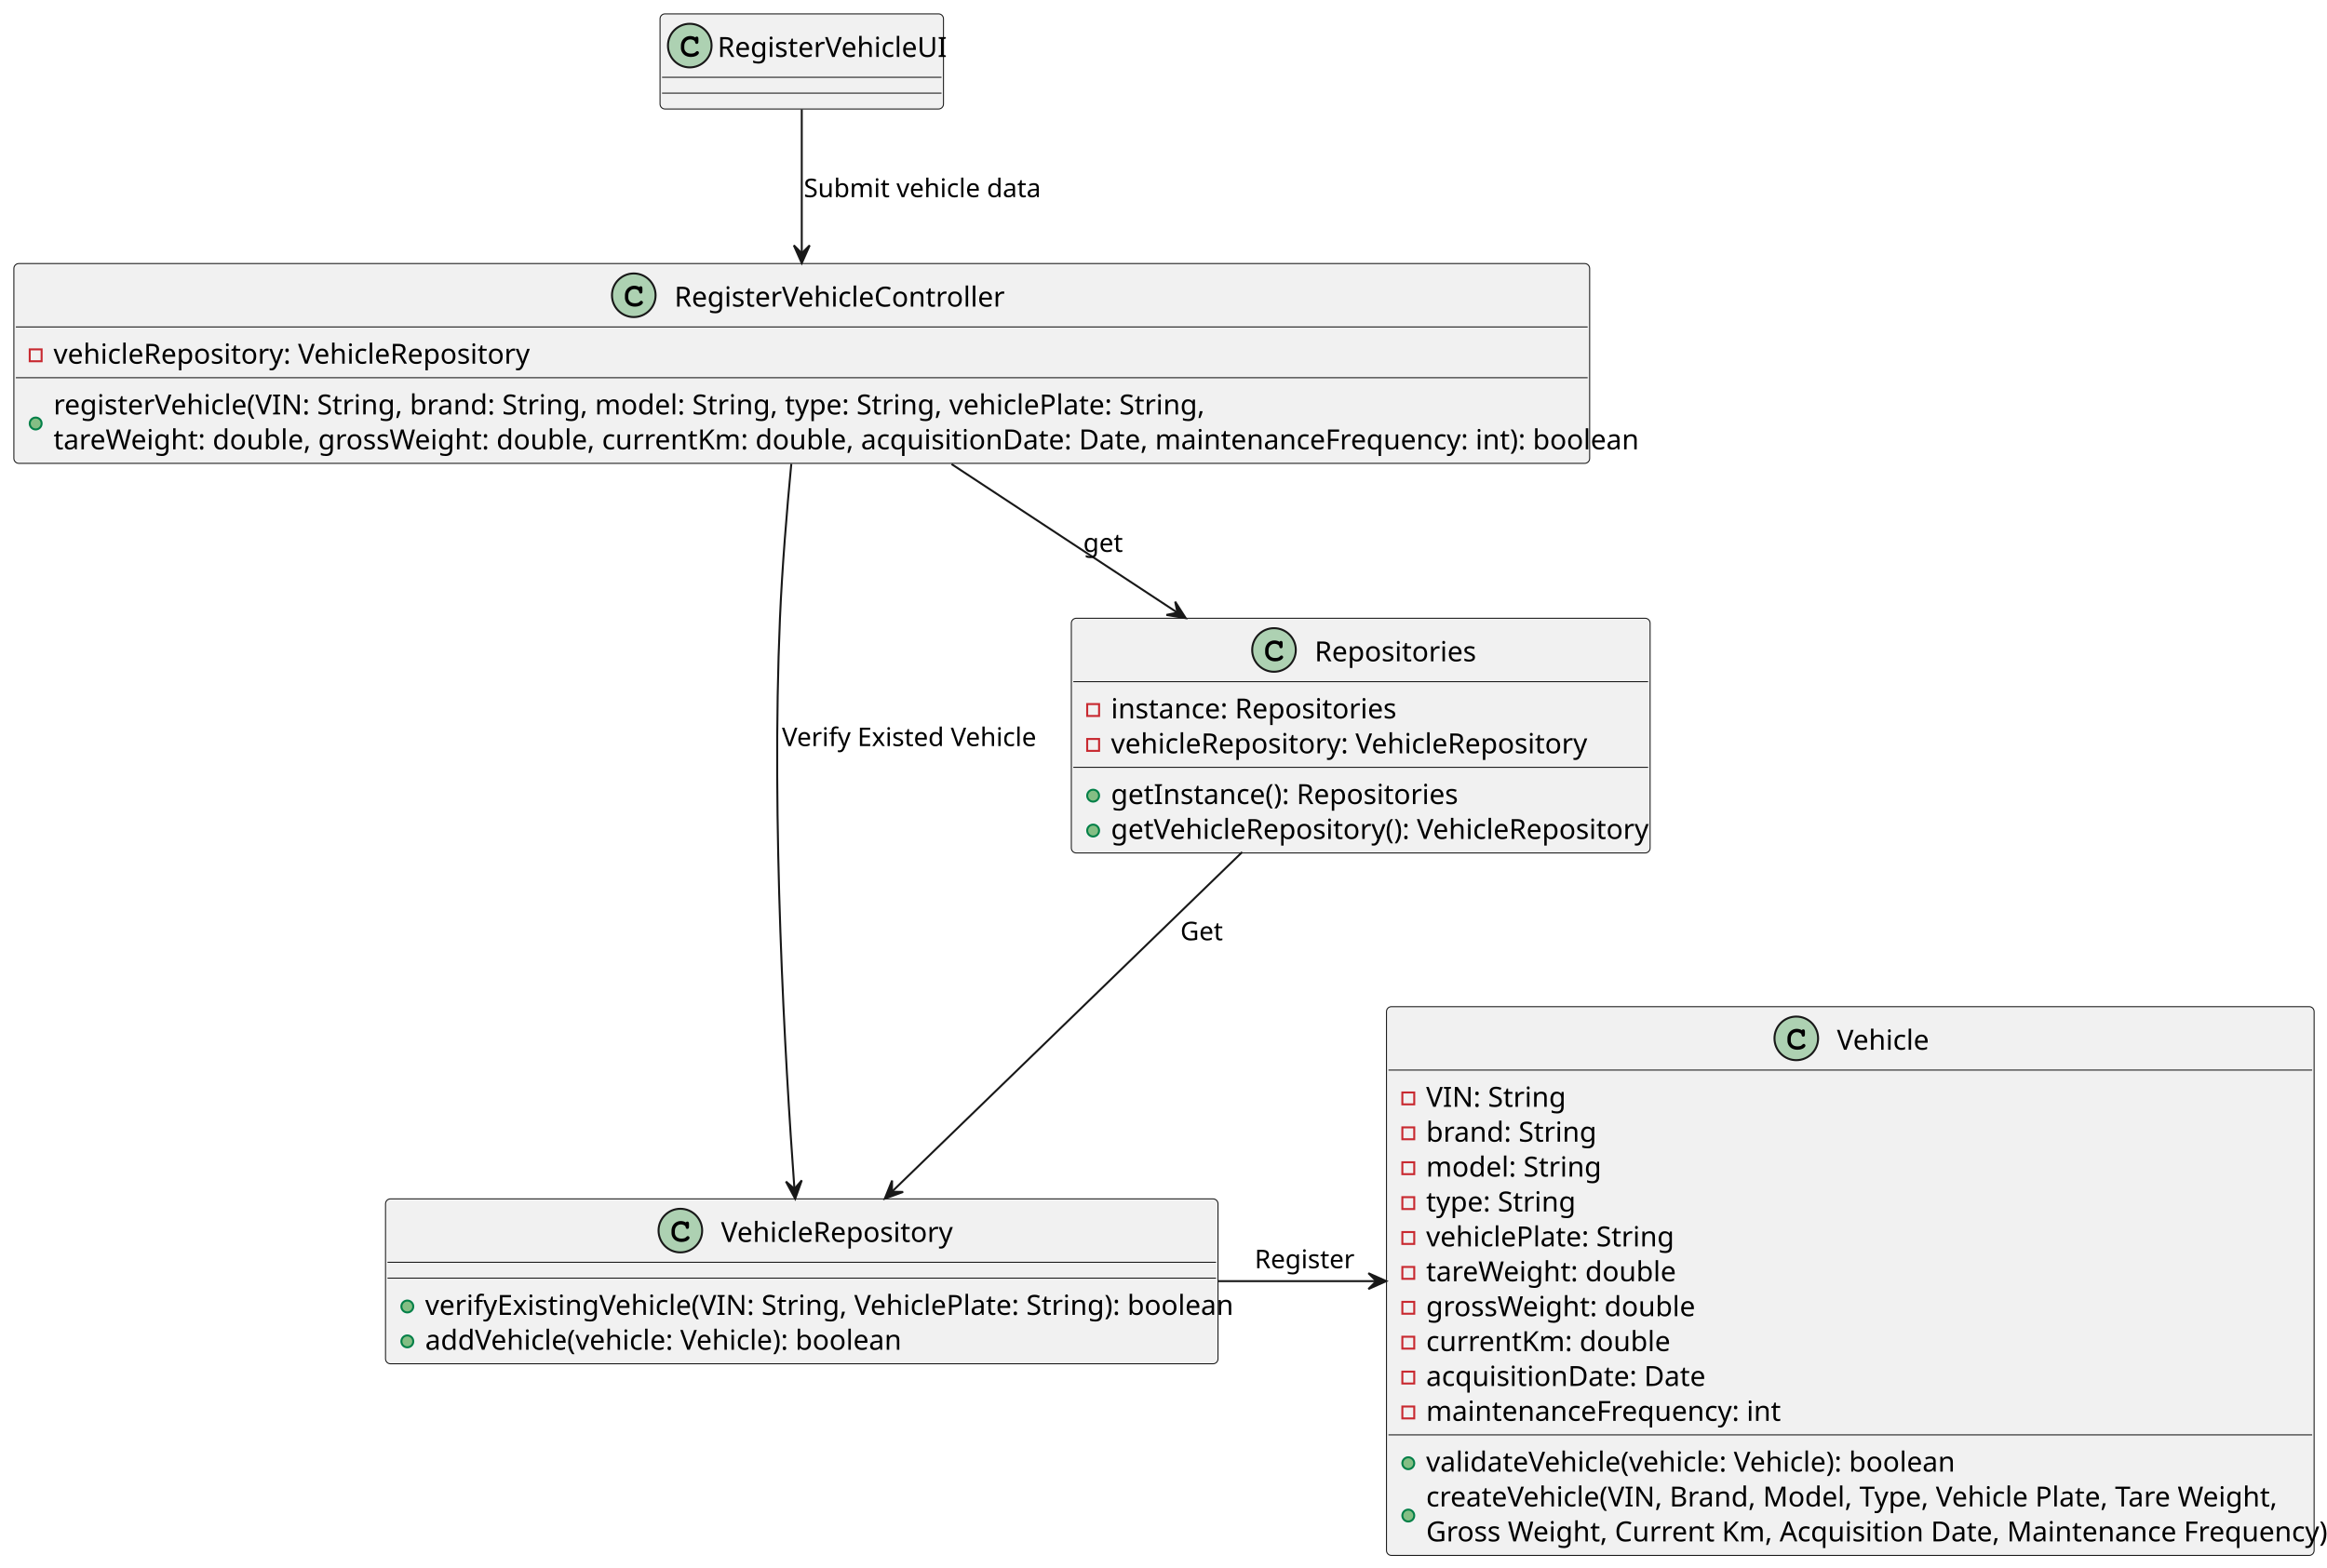
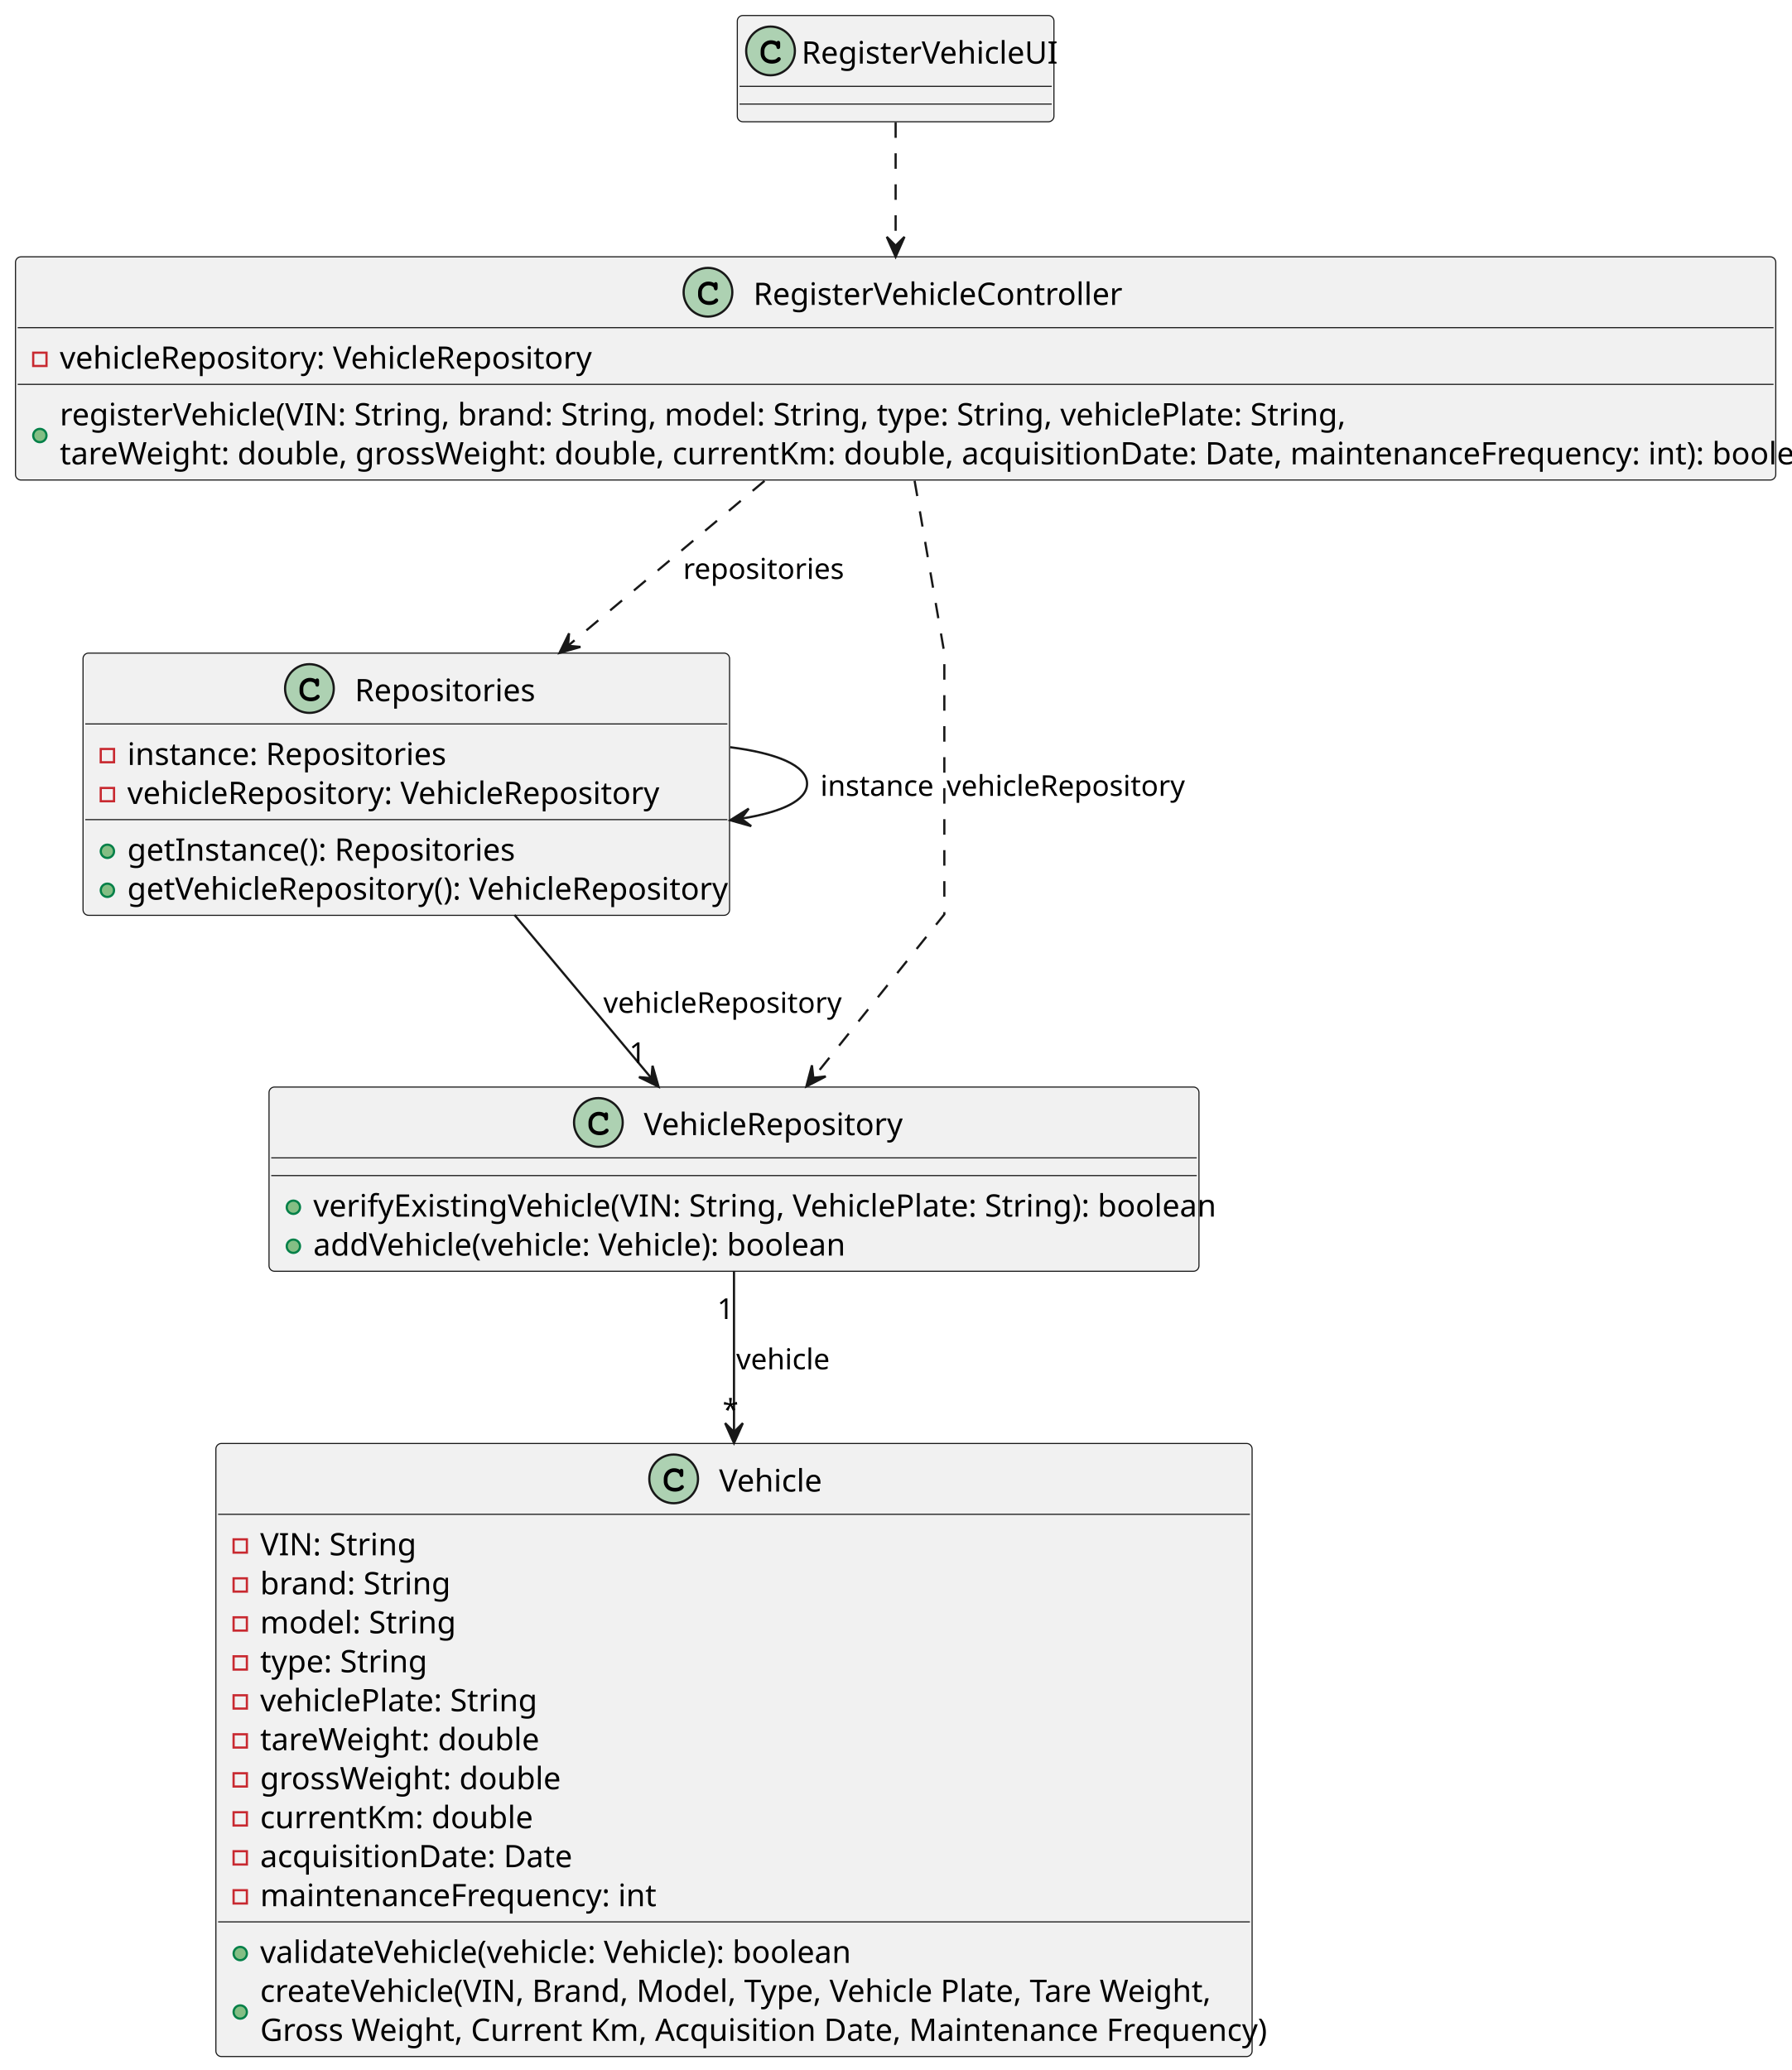
- <svg xmlns="http://www.w3.org/2000/svg" contentStyleType="text/css" height="791px" preserveAspectRatio="none" style="width:1174px;height:791px;background:#FFFFFF;" version="1.1" viewBox="0 0 1174 791" width="1174px" zoomAndPan="magnify">
+ <svg xmlns="http://www.w3.org/2000/svg" contentStyleType="text/css" height="935px" preserveAspectRatio="none" style="width:809px;height:935px;background:#FFFFFF;" version="1.1" viewBox="0 0 809 935" width="809px" zoomAndPan="magnify">
  <defs />
  <g>
    <g id="elem_RegisterVehicleUI">
-       <rect codeLine="5" fill="#F1F1F1" height="48" id="RegisterVehicleUI" rx="2.5" ry="2.5" style="stroke:#181818;stroke-width:0.5;" width="143" x="333" y="7" />
+       <rect codeLine="6" fill="#F1F1F1" height="48" id="RegisterVehicleUI" rx="2.5" ry="2.5" style="stroke:#181818;stroke-width:0.5;" width="143" x="333" y="7" />
      <ellipse cx="348" cy="23" fill="#ADD1B2" rx="11" ry="11" style="stroke:#181818;stroke-width:1.0;" />
      <path d="M350.766,18.875 Q350.922,18.656 351.109,18.547 Q351.297,18.438 351.516,18.438 Q351.891,18.438 352.125,18.703 Q352.359,18.953 352.359,19.562 L352.359,21.016 Q352.359,21.625 352.125,21.891 Q351.891,22.156 351.516,22.156 Q351.172,22.156 350.969,21.953 Q350.766,21.766 350.656,21.25 Q350.609,20.891 350.422,20.703 Q350.094,20.328 349.484,20.109 Q348.875,19.891 348.25,19.891 Q347.484,19.891 346.844,20.219 Q346.219,20.547 345.719,21.297 Q345.234,22.047 345.234,23.078 L345.234,24.172 Q345.234,25.406 346.125,26.234 Q347.016,27.047 348.609,27.047 Q349.547,27.047 350.203,26.797 Q350.594,26.641 351.016,26.203 Q351.281,25.938 351.422,25.859 Q351.578,25.781 351.781,25.781 Q352.109,25.781 352.359,26.047 Q352.625,26.297 352.625,26.641 Q352.625,26.984 352.281,27.391 Q351.781,27.969 350.984,28.297 Q349.906,28.75 348.609,28.75 Q347.094,28.75 345.891,28.125 Q344.906,27.625 344.219,26.562 Q343.531,25.484 343.531,24.203 L343.531,23.047 Q343.531,21.719 344.141,20.578 Q344.766,19.422 345.859,18.812 Q346.953,18.188 348.188,18.188 Q348.922,18.188 349.562,18.359 Q350.219,18.516 350.766,18.875 Z " fill="#000000" />
      <text fill="#000000" font-family="sans-serif" font-size="14" lengthAdjust="spacing" textLength="111" x="362" y="28.729">RegisterVehicleUI</text>
      <line style="stroke:#181818;stroke-width:0.5;" x1="334" x2="475" y1="39" y2="39" />
      <line style="stroke:#181818;stroke-width:0.5;" x1="334" x2="475" y1="47" y2="47" />
    </g>
    <g id="elem_RegisterVehicleController">
-       <rect codeLine="8" fill="#F1F1F1" height="100.828" id="RegisterVehicleController" rx="2.5" ry="2.5" style="stroke:#181818;stroke-width:0.5;" width="795" x="7" y="133" />
-       <ellipse cx="319.75" cy="149" fill="#ADD1B2" rx="11" ry="11" style="stroke:#181818;stroke-width:1.0;" />
-       <path d="M322.516,144.875 Q322.672,144.656 322.859,144.547 Q323.047,144.438 323.266,144.438 Q323.641,144.438 323.875,144.703 Q324.109,144.953 324.109,145.562 L324.109,147.016 Q324.109,147.625 323.875,147.891 Q323.641,148.156 323.266,148.156 Q322.922,148.156 322.719,147.953 Q322.516,147.766 322.406,147.25 Q322.359,146.891 322.172,146.703 Q321.844,146.328 321.234,146.109 Q320.625,145.891 320,145.891 Q319.234,145.891 318.594,146.219 Q317.969,146.547 317.469,147.297 Q316.984,148.047 316.984,149.078 L316.984,150.172 Q316.984,151.406 317.875,152.234 Q318.766,153.047 320.359,153.047 Q321.297,153.047 321.953,152.797 Q322.344,152.641 322.766,152.203 Q323.031,151.938 323.172,151.859 Q323.328,151.781 323.531,151.781 Q323.859,151.781 324.109,152.047 Q324.375,152.297 324.375,152.641 Q324.375,152.984 324.031,153.391 Q323.531,153.969 322.734,154.297 Q321.656,154.75 320.359,154.75 Q318.844,154.75 317.641,154.125 Q316.656,153.625 315.969,152.562 Q315.281,151.484 315.281,150.203 L315.281,149.047 Q315.281,147.719 315.891,146.578 Q316.516,145.422 317.609,144.812 Q318.703,144.188 319.938,144.188 Q320.672,144.188 321.312,144.359 Q321.969,144.516 322.516,144.875 Z " fill="#000000" />
-       <text fill="#000000" font-family="sans-serif" font-size="14" lengthAdjust="spacing" textLength="161" x="340.25" y="154.728">RegisterVehicleController</text>
-       <line style="stroke:#181818;stroke-width:0.5;" x1="8" x2="801" y1="165" y2="165" />
-       <rect fill="none" height="6" style="stroke:#C82930;stroke-width:1.0;" width="6" x="15" y="176.305" />
-       <text fill="#000000" font-family="sans-serif" font-size="14" lengthAdjust="spacing" textLength="234" x="27" y="183.533">vehicleRepository: VehicleRepository</text>
-       <line style="stroke:#181818;stroke-width:0.5;" x1="8" x2="801" y1="190.609" y2="190.609" />
-       <ellipse cx="18" cy="213.719" fill="#84BE84" rx="3" ry="3" style="stroke:#038048;stroke-width:1.0;" />
-       <text fill="#000000" font-family="sans-serif" font-size="14" lengthAdjust="spacing" textLength="559" x="27" y="209.143">registerVehicle(VIN: String, brand: String, model: String, type: String, vehiclePlate: String,</text>
-       <text fill="#000000" font-family="sans-serif" font-size="14" lengthAdjust="spacing" textLength="769" x="27" y="226.752">tareWeight: double, grossWeight: double, currentKm: double, acquisitionDate: Date, maintenanceFrequency: int): boolean</text>
+       <rect codeLine="9" fill="#F1F1F1" height="100.828" id="RegisterVehicleController" rx="2.5" ry="2.5" style="stroke:#181818;stroke-width:0.5;" width="795" x="7" y="116" />
+       <ellipse cx="319.75" cy="132" fill="#ADD1B2" rx="11" ry="11" style="stroke:#181818;stroke-width:1.0;" />
+       <path d="M322.516,127.875 Q322.672,127.656 322.859,127.547 Q323.047,127.438 323.266,127.438 Q323.641,127.438 323.875,127.703 Q324.109,127.953 324.109,128.562 L324.109,130.016 Q324.109,130.625 323.875,130.891 Q323.641,131.156 323.266,131.156 Q322.922,131.156 322.719,130.953 Q322.516,130.766 322.406,130.25 Q322.359,129.891 322.172,129.703 Q321.844,129.328 321.234,129.109 Q320.625,128.891 320,128.891 Q319.234,128.891 318.594,129.219 Q317.969,129.547 317.469,130.297 Q316.984,131.047 316.984,132.078 L316.984,133.172 Q316.984,134.406 317.875,135.234 Q318.766,136.047 320.359,136.047 Q321.297,136.047 321.953,135.797 Q322.344,135.641 322.766,135.203 Q323.031,134.938 323.172,134.859 Q323.328,134.781 323.531,134.781 Q323.859,134.781 324.109,135.047 Q324.375,135.297 324.375,135.641 Q324.375,135.984 324.031,136.391 Q323.531,136.969 322.734,137.297 Q321.656,137.75 320.359,137.75 Q318.844,137.75 317.641,137.125 Q316.656,136.625 315.969,135.562 Q315.281,134.484 315.281,133.203 L315.281,132.047 Q315.281,130.719 315.891,129.578 Q316.516,128.422 317.609,127.812 Q318.703,127.188 319.938,127.188 Q320.672,127.188 321.312,127.359 Q321.969,127.516 322.516,127.875 Z " fill="#000000" />
+       <text fill="#000000" font-family="sans-serif" font-size="14" lengthAdjust="spacing" textLength="161" x="340.25" y="137.728">RegisterVehicleController</text>
+       <line style="stroke:#181818;stroke-width:0.5;" x1="8" x2="801" y1="148" y2="148" />
+       <rect fill="none" height="6" style="stroke:#C82930;stroke-width:1.0;" width="6" x="15" y="159.305" />
+       <text fill="#000000" font-family="sans-serif" font-size="14" lengthAdjust="spacing" textLength="234" x="27" y="166.533">vehicleRepository: VehicleRepository</text>
+       <line style="stroke:#181818;stroke-width:0.5;" x1="8" x2="801" y1="173.609" y2="173.609" />
+       <ellipse cx="18" cy="196.719" fill="#84BE84" rx="3" ry="3" style="stroke:#038048;stroke-width:1.0;" />
+       <text fill="#000000" font-family="sans-serif" font-size="14" lengthAdjust="spacing" textLength="559" x="27" y="192.143">registerVehicle(VIN: String, brand: String, model: String, type: String, vehiclePlate: String,</text>
+       <text fill="#000000" font-family="sans-serif" font-size="14" lengthAdjust="spacing" textLength="769" x="27" y="209.752">tareWeight: double, grossWeight: double, currentKm: double, acquisitionDate: Date, maintenanceFrequency: int): boolean</text>
    </g>
    <g id="elem_Repositories">
-       <rect codeLine="13" fill="#F1F1F1" height="118.438" id="Repositories" rx="2.5" ry="2.5" style="stroke:#181818;stroke-width:0.5;" width="292" x="540.5" y="312" />
-       <ellipse cx="642.75" cy="328" fill="#ADD1B2" rx="11" ry="11" style="stroke:#181818;stroke-width:1.0;" />
-       <path d="M645.516,323.875 Q645.672,323.656 645.859,323.547 Q646.047,323.438 646.266,323.438 Q646.641,323.438 646.875,323.703 Q647.109,323.953 647.109,324.562 L647.109,326.016 Q647.109,326.625 646.875,326.891 Q646.641,327.156 646.266,327.156 Q645.922,327.156 645.719,326.953 Q645.516,326.766 645.406,326.25 Q645.359,325.891 645.172,325.703 Q644.844,325.328 644.234,325.109 Q643.625,324.891 643,324.891 Q642.234,324.891 641.594,325.219 Q640.969,325.547 640.469,326.297 Q639.984,327.047 639.984,328.078 L639.984,329.172 Q639.984,330.406 640.875,331.234 Q641.766,332.047 643.359,332.047 Q644.297,332.047 644.953,331.797 Q645.344,331.641 645.766,331.203 Q646.031,330.938 646.172,330.859 Q646.328,330.781 646.531,330.781 Q646.859,330.781 647.109,331.047 Q647.375,331.297 647.375,331.641 Q647.375,331.984 647.031,332.391 Q646.531,332.969 645.734,333.297 Q644.656,333.75 643.359,333.75 Q641.844,333.75 640.641,333.125 Q639.656,332.625 638.969,331.562 Q638.281,330.484 638.281,329.203 L638.281,328.047 Q638.281,326.719 638.891,325.578 Q639.516,324.422 640.609,323.812 Q641.703,323.188 642.938,323.188 Q643.672,323.188 644.312,323.359 Q644.969,323.516 645.516,323.875 Z " fill="#000000" />
-       <text fill="#000000" font-family="sans-serif" font-size="14" lengthAdjust="spacing" textLength="79" x="663.25" y="333.728">Repositories</text>
-       <line style="stroke:#181818;stroke-width:0.5;" x1="541.5" x2="831.5" y1="344" y2="344" />
-       <rect fill="none" height="6" style="stroke:#C82930;stroke-width:1.0;" width="6" x="548.5" y="355.305" />
-       <text fill="#000000" font-family="sans-serif" font-size="14" lengthAdjust="spacing" textLength="140" x="560.5" y="362.533">instance: Repositories</text>
-       <rect fill="none" height="6" style="stroke:#C82930;stroke-width:1.0;" width="6" x="548.5" y="372.914" />
-       <text fill="#000000" font-family="sans-serif" font-size="14" lengthAdjust="spacing" textLength="234" x="560.5" y="380.143">vehicleRepository: VehicleRepository</text>
-       <line style="stroke:#181818;stroke-width:0.5;" x1="541.5" x2="831.5" y1="387.219" y2="387.219" />
-       <ellipse cx="551.5" cy="401.523" fill="#84BE84" rx="3" ry="3" style="stroke:#038048;stroke-width:1.0;" />
-       <text fill="#000000" font-family="sans-serif" font-size="14" lengthAdjust="spacing" textLength="170" x="560.5" y="405.752">getInstance(): Repositories</text>
-       <ellipse cx="551.5" cy="419.133" fill="#84BE84" rx="3" ry="3" style="stroke:#038048;stroke-width:1.0;" />
-       <text fill="#000000" font-family="sans-serif" font-size="14" lengthAdjust="spacing" textLength="266" x="560.5" y="423.361">getVehicleRepository(): VehicleRepository</text>
+       <rect codeLine="14" fill="#F1F1F1" height="118.438" id="Repositories" rx="2.5" ry="2.5" style="stroke:#181818;stroke-width:0.5;" width="292" x="37.5" y="295" />
+       <ellipse cx="139.75" cy="311" fill="#ADD1B2" rx="11" ry="11" style="stroke:#181818;stroke-width:1.0;" />
+       <path d="M142.516,306.875 Q142.672,306.656 142.859,306.547 Q143.047,306.438 143.266,306.438 Q143.641,306.438 143.875,306.703 Q144.109,306.953 144.109,307.562 L144.109,309.016 Q144.109,309.625 143.875,309.891 Q143.641,310.156 143.266,310.156 Q142.922,310.156 142.719,309.953 Q142.516,309.766 142.406,309.25 Q142.359,308.891 142.172,308.703 Q141.844,308.328 141.234,308.109 Q140.625,307.891 140,307.891 Q139.234,307.891 138.594,308.219 Q137.969,308.547 137.469,309.297 Q136.984,310.047 136.984,311.078 L136.984,312.172 Q136.984,313.406 137.875,314.234 Q138.766,315.047 140.359,315.047 Q141.297,315.047 141.953,314.797 Q142.344,314.641 142.766,314.203 Q143.031,313.938 143.172,313.859 Q143.328,313.781 143.531,313.781 Q143.859,313.781 144.109,314.047 Q144.375,314.297 144.375,314.641 Q144.375,314.984 144.031,315.391 Q143.531,315.969 142.734,316.297 Q141.656,316.75 140.359,316.75 Q138.844,316.75 137.641,316.125 Q136.656,315.625 135.969,314.562 Q135.281,313.484 135.281,312.203 L135.281,311.047 Q135.281,309.719 135.891,308.578 Q136.516,307.422 137.609,306.812 Q138.703,306.188 139.938,306.188 Q140.672,306.188 141.312,306.359 Q141.969,306.516 142.516,306.875 Z " fill="#000000" />
+       <text fill="#000000" font-family="sans-serif" font-size="14" lengthAdjust="spacing" textLength="79" x="160.25" y="316.728">Repositories</text>
+       <line style="stroke:#181818;stroke-width:0.5;" x1="38.5" x2="328.5" y1="327" y2="327" />
+       <rect fill="none" height="6" style="stroke:#C82930;stroke-width:1.0;" width="6" x="45.5" y="338.305" />
+       <text fill="#000000" font-family="sans-serif" font-size="14" lengthAdjust="spacing" textLength="140" x="57.5" y="345.533">instance: Repositories</text>
+       <rect fill="none" height="6" style="stroke:#C82930;stroke-width:1.0;" width="6" x="45.5" y="355.914" />
+       <text fill="#000000" font-family="sans-serif" font-size="14" lengthAdjust="spacing" textLength="234" x="57.5" y="363.143">vehicleRepository: VehicleRepository</text>
+       <line style="stroke:#181818;stroke-width:0.5;" x1="38.5" x2="328.5" y1="370.219" y2="370.219" />
+       <ellipse cx="48.5" cy="384.523" fill="#84BE84" rx="3" ry="3" style="stroke:#038048;stroke-width:1.0;" />
+       <text fill="#000000" font-family="sans-serif" font-size="14" lengthAdjust="spacing" textLength="170" x="57.5" y="388.752">getInstance(): Repositories</text>
+       <ellipse cx="48.5" cy="402.133" fill="#84BE84" rx="3" ry="3" style="stroke:#038048;stroke-width:1.0;" />
+       <text fill="#000000" font-family="sans-serif" font-size="14" lengthAdjust="spacing" textLength="266" x="57.5" y="406.361">getVehicleRepository(): VehicleRepository</text>
    </g>
    <g id="elem_VehicleRepository">
-       <rect codeLine="20" fill="#F1F1F1" height="83.219" id="VehicleRepository" rx="2.5" ry="2.5" style="stroke:#181818;stroke-width:0.5;" width="420" x="194.5" y="605" />
-       <ellipse cx="343.25" cy="621" fill="#ADD1B2" rx="11" ry="11" style="stroke:#181818;stroke-width:1.0;" />
-       <path d="M346.016,616.875 Q346.172,616.656 346.359,616.547 Q346.547,616.438 346.766,616.438 Q347.141,616.438 347.375,616.703 Q347.609,616.953 347.609,617.562 L347.609,619.016 Q347.609,619.625 347.375,619.891 Q347.141,620.156 346.766,620.156 Q346.422,620.156 346.219,619.953 Q346.016,619.766 345.906,619.25 Q345.859,618.891 345.672,618.703 Q345.344,618.328 344.734,618.109 Q344.125,617.891 343.5,617.891 Q342.734,617.891 342.094,618.219 Q341.469,618.547 340.969,619.297 Q340.484,620.047 340.484,621.078 L340.484,622.172 Q340.484,623.406 341.375,624.234 Q342.266,625.047 343.859,625.047 Q344.797,625.047 345.453,624.797 Q345.844,624.641 346.266,624.203 Q346.531,623.938 346.672,623.859 Q346.828,623.781 347.031,623.781 Q347.359,623.781 347.609,624.047 Q347.875,624.297 347.875,624.641 Q347.875,624.984 347.531,625.391 Q347.031,625.969 346.234,626.297 Q345.156,626.75 343.859,626.75 Q342.344,626.75 341.141,626.125 Q340.156,625.625 339.469,624.562 Q338.781,623.484 338.781,622.203 L338.781,621.047 Q338.781,619.719 339.391,618.578 Q340.016,617.422 341.109,616.812 Q342.203,616.188 343.438,616.188 Q344.172,616.188 344.812,616.359 Q345.469,616.516 346.016,616.875 Z " fill="#000000" />
-       <text fill="#000000" font-family="sans-serif" font-size="14" lengthAdjust="spacing" textLength="114" x="363.75" y="626.729">VehicleRepository</text>
-       <line style="stroke:#181818;stroke-width:0.5;" x1="195.5" x2="613.5" y1="637" y2="637" />
-       <line style="stroke:#181818;stroke-width:0.5;" x1="195.5" x2="613.5" y1="645" y2="645" />
-       <ellipse cx="205.5" cy="659.305" fill="#84BE84" rx="3" ry="3" style="stroke:#038048;stroke-width:1.0;" />
-       <text fill="#000000" font-family="sans-serif" font-size="14" lengthAdjust="spacing" textLength="394" x="214.5" y="663.533">verifyExistingVehicle(VIN: String, VehiclePlate: String): boolean</text>
-       <ellipse cx="205.5" cy="676.914" fill="#84BE84" rx="3" ry="3" style="stroke:#038048;stroke-width:1.0;" />
-       <text fill="#000000" font-family="sans-serif" font-size="14" lengthAdjust="spacing" textLength="237" x="214.5" y="681.143">addVehicle(vehicle: Vehicle): boolean</text>
+       <rect codeLine="21" fill="#F1F1F1" height="83.219" id="VehicleRepository" rx="2.5" ry="2.5" style="stroke:#181818;stroke-width:0.5;" width="420" x="121.5" y="491" />
+       <ellipse cx="270.25" cy="507" fill="#ADD1B2" rx="11" ry="11" style="stroke:#181818;stroke-width:1.0;" />
+       <path d="M273.016,502.875 Q273.172,502.656 273.359,502.547 Q273.547,502.438 273.766,502.438 Q274.141,502.438 274.375,502.703 Q274.609,502.953 274.609,503.562 L274.609,505.016 Q274.609,505.625 274.375,505.891 Q274.141,506.156 273.766,506.156 Q273.422,506.156 273.219,505.953 Q273.016,505.766 272.906,505.25 Q272.859,504.891 272.672,504.703 Q272.344,504.328 271.734,504.109 Q271.125,503.891 270.5,503.891 Q269.734,503.891 269.094,504.219 Q268.469,504.547 267.969,505.297 Q267.484,506.047 267.484,507.078 L267.484,508.172 Q267.484,509.406 268.375,510.234 Q269.266,511.047 270.859,511.047 Q271.797,511.047 272.453,510.797 Q272.844,510.641 273.266,510.203 Q273.531,509.938 273.672,509.859 Q273.828,509.781 274.031,509.781 Q274.359,509.781 274.609,510.047 Q274.875,510.297 274.875,510.641 Q274.875,510.984 274.531,511.391 Q274.031,511.969 273.234,512.297 Q272.156,512.75 270.859,512.75 Q269.344,512.75 268.141,512.125 Q267.156,511.625 266.469,510.562 Q265.781,509.484 265.781,508.203 L265.781,507.047 Q265.781,505.719 266.391,504.578 Q267.016,503.422 268.109,502.812 Q269.203,502.188 270.438,502.188 Q271.172,502.188 271.812,502.359 Q272.469,502.516 273.016,502.875 Z " fill="#000000" />
+       <text fill="#000000" font-family="sans-serif" font-size="14" lengthAdjust="spacing" textLength="114" x="290.75" y="512.729">VehicleRepository</text>
+       <line style="stroke:#181818;stroke-width:0.5;" x1="122.5" x2="540.5" y1="523" y2="523" />
+       <line style="stroke:#181818;stroke-width:0.5;" x1="122.5" x2="540.5" y1="531" y2="531" />
+       <ellipse cx="132.5" cy="545.305" fill="#84BE84" rx="3" ry="3" style="stroke:#038048;stroke-width:1.0;" />
+       <text fill="#000000" font-family="sans-serif" font-size="14" lengthAdjust="spacing" textLength="394" x="141.5" y="549.533">verifyExistingVehicle(VIN: String, VehiclePlate: String): boolean</text>
+       <ellipse cx="132.5" cy="562.914" fill="#84BE84" rx="3" ry="3" style="stroke:#038048;stroke-width:1.0;" />
+       <text fill="#000000" font-family="sans-serif" font-size="14" lengthAdjust="spacing" textLength="237" x="141.5" y="567.143">addVehicle(vehicle: Vehicle): boolean</text>
    </g>
    <g id="elem_Vehicle">
-       <rect codeLine="25" fill="#F1F1F1" height="276.922" id="Vehicle" rx="2.5" ry="2.5" style="stroke:#181818;stroke-width:0.5;" width="468" x="699.5" y="508" />
-       <ellipse cx="906.25" cy="524" fill="#ADD1B2" rx="11" ry="11" style="stroke:#181818;stroke-width:1.0;" />
-       <path d="M909.016,519.875 Q909.172,519.656 909.359,519.547 Q909.547,519.438 909.766,519.438 Q910.141,519.438 910.375,519.703 Q910.609,519.953 910.609,520.562 L910.609,522.016 Q910.609,522.625 910.375,522.891 Q910.141,523.156 909.766,523.156 Q909.422,523.156 909.219,522.953 Q909.016,522.766 908.906,522.25 Q908.859,521.891 908.672,521.703 Q908.344,521.328 907.734,521.109 Q907.125,520.891 906.5,520.891 Q905.734,520.891 905.094,521.219 Q904.469,521.547 903.969,522.297 Q903.484,523.047 903.484,524.078 L903.484,525.172 Q903.484,526.406 904.375,527.234 Q905.266,528.047 906.859,528.047 Q907.797,528.047 908.453,527.797 Q908.844,527.641 909.266,527.203 Q909.531,526.938 909.672,526.859 Q909.828,526.781 910.031,526.781 Q910.359,526.781 910.609,527.047 Q910.875,527.297 910.875,527.641 Q910.875,527.984 910.531,528.391 Q910.031,528.969 909.234,529.297 Q908.156,529.75 906.859,529.75 Q905.344,529.75 904.141,529.125 Q903.156,528.625 902.469,527.562 Q901.781,526.484 901.781,525.203 L901.781,524.047 Q901.781,522.719 902.391,521.578 Q903.016,520.422 904.109,519.812 Q905.203,519.188 906.438,519.188 Q907.172,519.188 907.812,519.359 Q908.469,519.516 909.016,519.875 Z " fill="#000000" />
-       <text fill="#000000" font-family="sans-serif" font-size="14" lengthAdjust="spacing" textLength="46" x="926.75" y="529.729">Vehicle</text>
-       <line style="stroke:#181818;stroke-width:0.5;" x1="700.5" x2="1166.5" y1="540" y2="540" />
-       <rect fill="none" height="6" style="stroke:#C82930;stroke-width:1.0;" width="6" x="707.5" y="551.305" />
-       <text fill="#000000" font-family="sans-serif" font-size="14" lengthAdjust="spacing" textLength="66" x="719.5" y="558.533">VIN: String</text>
-       <rect fill="none" height="6" style="stroke:#C82930;stroke-width:1.0;" width="6" x="707.5" y="568.914" />
-       <text fill="#000000" font-family="sans-serif" font-size="14" lengthAdjust="spacing" textLength="82" x="719.5" y="576.143">brand: String</text>
-       <rect fill="none" height="6" style="stroke:#C82930;stroke-width:1.0;" width="6" x="707.5" y="586.523" />
-       <text fill="#000000" font-family="sans-serif" font-size="14" lengthAdjust="spacing" textLength="83" x="719.5" y="593.752">model: String</text>
-       <rect fill="none" height="6" style="stroke:#C82930;stroke-width:1.0;" width="6" x="707.5" y="604.133" />
-       <text fill="#000000" font-family="sans-serif" font-size="14" lengthAdjust="spacing" textLength="72" x="719.5" y="611.361">type: String</text>
-       <rect fill="none" height="6" style="stroke:#C82930;stroke-width:1.0;" width="6" x="707.5" y="621.742" />
-       <text fill="#000000" font-family="sans-serif" font-size="14" lengthAdjust="spacing" textLength="121" x="719.5" y="628.971">vehiclePlate: String</text>
-       <rect fill="none" height="6" style="stroke:#C82930;stroke-width:1.0;" width="6" x="707.5" y="639.352" />
-       <text fill="#000000" font-family="sans-serif" font-size="14" lengthAdjust="spacing" textLength="120" x="719.5" y="646.58">tareWeight: double</text>
-       <rect fill="none" height="6" style="stroke:#C82930;stroke-width:1.0;" width="6" x="707.5" y="656.961" />
-       <text fill="#000000" font-family="sans-serif" font-size="14" lengthAdjust="spacing" textLength="130" x="719.5" y="664.189">grossWeight: double</text>
-       <rect fill="none" height="6" style="stroke:#C82930;stroke-width:1.0;" width="6" x="707.5" y="674.57" />
-       <text fill="#000000" font-family="sans-serif" font-size="14" lengthAdjust="spacing" textLength="116" x="719.5" y="681.799">currentKm: double</text>
-       <rect fill="none" height="6" style="stroke:#C82930;stroke-width:1.0;" width="6" x="707.5" y="692.18" />
-       <text fill="#000000" font-family="sans-serif" font-size="14" lengthAdjust="spacing" textLength="135" x="719.5" y="699.408">acquisitionDate: Date</text>
-       <rect fill="none" height="6" style="stroke:#C82930;stroke-width:1.0;" width="6" x="707.5" y="709.789" />
-       <text fill="#000000" font-family="sans-serif" font-size="14" lengthAdjust="spacing" textLength="172" x="719.5" y="717.018">maintenanceFrequency: int</text>
-       <line style="stroke:#181818;stroke-width:0.5;" x1="700.5" x2="1166.5" y1="724.094" y2="724.094" />
-       <ellipse cx="710.5" cy="738.398" fill="#84BE84" rx="3" ry="3" style="stroke:#038048;stroke-width:1.0;" />
-       <text fill="#000000" font-family="sans-serif" font-size="14" lengthAdjust="spacing" textLength="262" x="719.5" y="742.627">validateVehicle(vehicle: Vehicle): boolean</text>
-       <ellipse cx="710.5" cy="764.812" fill="#84BE84" rx="3" ry="3" style="stroke:#038048;stroke-width:1.0;" />
-       <text fill="#000000" font-family="sans-serif" font-size="14" lengthAdjust="spacing" textLength="424" x="719.5" y="760.236">createVehicle(VIN, Brand, Model, Type, Vehicle Plate, Tare Weight,</text>
-       <text fill="#000000" font-family="sans-serif" font-size="14" lengthAdjust="spacing" textLength="442" x="719.5" y="777.846">Gross Weight, Current Km, Acquisition Date, Maintenance Frequency)</text>
+       <rect codeLine="26" fill="#F1F1F1" height="276.922" id="Vehicle" rx="2.5" ry="2.5" style="stroke:#181818;stroke-width:0.5;" width="468" x="97.5" y="652" />
+       <ellipse cx="304.25" cy="668" fill="#ADD1B2" rx="11" ry="11" style="stroke:#181818;stroke-width:1.0;" />
+       <path d="M307.016,663.875 Q307.172,663.656 307.359,663.547 Q307.547,663.438 307.766,663.438 Q308.141,663.438 308.375,663.703 Q308.609,663.953 308.609,664.562 L308.609,666.016 Q308.609,666.625 308.375,666.891 Q308.141,667.156 307.766,667.156 Q307.422,667.156 307.219,666.953 Q307.016,666.766 306.906,666.25 Q306.859,665.891 306.672,665.703 Q306.344,665.328 305.734,665.109 Q305.125,664.891 304.5,664.891 Q303.734,664.891 303.094,665.219 Q302.469,665.547 301.969,666.297 Q301.484,667.047 301.484,668.078 L301.484,669.172 Q301.484,670.406 302.375,671.234 Q303.266,672.047 304.859,672.047 Q305.797,672.047 306.453,671.797 Q306.844,671.641 307.266,671.203 Q307.531,670.938 307.672,670.859 Q307.828,670.781 308.031,670.781 Q308.359,670.781 308.609,671.047 Q308.875,671.297 308.875,671.641 Q308.875,671.984 308.531,672.391 Q308.031,672.969 307.234,673.297 Q306.156,673.75 304.859,673.75 Q303.344,673.75 302.141,673.125 Q301.156,672.625 300.469,671.562 Q299.781,670.484 299.781,669.203 L299.781,668.047 Q299.781,666.719 300.391,665.578 Q301.016,664.422 302.109,663.812 Q303.203,663.188 304.438,663.188 Q305.172,663.188 305.812,663.359 Q306.469,663.516 307.016,663.875 Z " fill="#000000" />
+       <text fill="#000000" font-family="sans-serif" font-size="14" lengthAdjust="spacing" textLength="46" x="324.75" y="673.729">Vehicle</text>
+       <line style="stroke:#181818;stroke-width:0.5;" x1="98.5" x2="564.5" y1="684" y2="684" />
+       <rect fill="none" height="6" style="stroke:#C82930;stroke-width:1.0;" width="6" x="105.5" y="695.305" />
+       <text fill="#000000" font-family="sans-serif" font-size="14" lengthAdjust="spacing" textLength="66" x="117.5" y="702.533">VIN: String</text>
+       <rect fill="none" height="6" style="stroke:#C82930;stroke-width:1.0;" width="6" x="105.5" y="712.914" />
+       <text fill="#000000" font-family="sans-serif" font-size="14" lengthAdjust="spacing" textLength="82" x="117.5" y="720.143">brand: String</text>
+       <rect fill="none" height="6" style="stroke:#C82930;stroke-width:1.0;" width="6" x="105.5" y="730.523" />
+       <text fill="#000000" font-family="sans-serif" font-size="14" lengthAdjust="spacing" textLength="83" x="117.5" y="737.752">model: String</text>
+       <rect fill="none" height="6" style="stroke:#C82930;stroke-width:1.0;" width="6" x="105.5" y="748.133" />
+       <text fill="#000000" font-family="sans-serif" font-size="14" lengthAdjust="spacing" textLength="72" x="117.5" y="755.361">type: String</text>
+       <rect fill="none" height="6" style="stroke:#C82930;stroke-width:1.0;" width="6" x="105.5" y="765.742" />
+       <text fill="#000000" font-family="sans-serif" font-size="14" lengthAdjust="spacing" textLength="121" x="117.5" y="772.971">vehiclePlate: String</text>
+       <rect fill="none" height="6" style="stroke:#C82930;stroke-width:1.0;" width="6" x="105.5" y="783.352" />
+       <text fill="#000000" font-family="sans-serif" font-size="14" lengthAdjust="spacing" textLength="120" x="117.5" y="790.58">tareWeight: double</text>
+       <rect fill="none" height="6" style="stroke:#C82930;stroke-width:1.0;" width="6" x="105.5" y="800.961" />
+       <text fill="#000000" font-family="sans-serif" font-size="14" lengthAdjust="spacing" textLength="130" x="117.5" y="808.189">grossWeight: double</text>
+       <rect fill="none" height="6" style="stroke:#C82930;stroke-width:1.0;" width="6" x="105.5" y="818.57" />
+       <text fill="#000000" font-family="sans-serif" font-size="14" lengthAdjust="spacing" textLength="116" x="117.5" y="825.799">currentKm: double</text>
+       <rect fill="none" height="6" style="stroke:#C82930;stroke-width:1.0;" width="6" x="105.5" y="836.18" />
+       <text fill="#000000" font-family="sans-serif" font-size="14" lengthAdjust="spacing" textLength="135" x="117.5" y="843.408">acquisitionDate: Date</text>
+       <rect fill="none" height="6" style="stroke:#C82930;stroke-width:1.0;" width="6" x="105.5" y="853.789" />
+       <text fill="#000000" font-family="sans-serif" font-size="14" lengthAdjust="spacing" textLength="172" x="117.5" y="861.018">maintenanceFrequency: int</text>
+       <line style="stroke:#181818;stroke-width:0.5;" x1="98.5" x2="564.5" y1="868.094" y2="868.094" />
+       <ellipse cx="108.5" cy="882.398" fill="#84BE84" rx="3" ry="3" style="stroke:#038048;stroke-width:1.0;" />
+       <text fill="#000000" font-family="sans-serif" font-size="14" lengthAdjust="spacing" textLength="262" x="117.5" y="886.627">validateVehicle(vehicle: Vehicle): boolean</text>
+       <ellipse cx="108.5" cy="908.812" fill="#84BE84" rx="3" ry="3" style="stroke:#038048;stroke-width:1.0;" />
+       <text fill="#000000" font-family="sans-serif" font-size="14" lengthAdjust="spacing" textLength="424" x="117.5" y="904.236">createVehicle(VIN, Brand, Model, Type, Vehicle Plate, Tare Weight,</text>
+       <text fill="#000000" font-family="sans-serif" font-size="14" lengthAdjust="spacing" textLength="442" x="117.5" y="921.846">Gross Weight, Current Km, Acquisition Date, Maintenance Frequency)</text>
    </g>
    <g id="link_RegisterVehicleUI_RegisterVehicleController">
-       <path codeLine="41" d="M404.5,55.19 C404.5,74.43 404.5,102.59 404.5,127.53 " fill="none" id="RegisterVehicleUI-to-RegisterVehicleController" style="stroke:#181818;stroke-width:1.0;" />
-       <polygon fill="#181818" points="404.5,132.8,408.5,123.8,404.5,127.8,400.5,123.8,404.5,132.8" style="stroke:#181818;stroke-width:1.0;" />
-       <text fill="#000000" font-family="sans-serif" font-size="13" lengthAdjust="spacing" textLength="113" x="405.5" y="99.495">Submit vehicle data</text>
+       <path codeLine="42" d="M404.5,55.25 C404.5,70.55 404.5,91.24 404.5,110.57 " fill="none" id="RegisterVehicleUI-to-RegisterVehicleController" style="stroke:#181818;stroke-width:1.0;stroke-dasharray:7.0,7.0;" />
+       <polygon fill="#181818" points="404.5,115.98,408.5,106.98,404.5,110.98,400.5,106.98,404.5,115.98" style="stroke:#181818;stroke-width:1.0;" />
    </g>
    <g id="link_RegisterVehicleController_Repositories">
-       <path codeLine="42" d="M480.07,234.21 C515.03,257.21 556.89,284.74 593.74,308.99 " fill="none" id="RegisterVehicleController-to-Repositories" style="stroke:#181818;stroke-width:1.0;" />
-       <polygon fill="#181818" points="598.21,311.92,592.894,303.629,594.034,309.17,588.494,310.31,598.21,311.92" style="stroke:#181818;stroke-width:1.0;" />
-       <text fill="#000000" font-family="sans-serif" font-size="13" lengthAdjust="spacing" textLength="18" x="546.5" y="278.495">get</text>
+       <path codeLine="43" d="M345.28,217.21 C317.99,240.11 285.34,267.52 256.54,291.69 " fill="none" id="RegisterVehicleController-to-Repositories" style="stroke:#181818;stroke-width:1.0;stroke-dasharray:7.0,7.0;" />
+       <polygon fill="#181818" points="252.69,294.92,262.155,292.197,256.519,291.705,257.011,286.07,252.69,294.92" style="stroke:#181818;stroke-width:1.0;" />
+       <text fill="#000000" font-family="sans-serif" font-size="13" lengthAdjust="spacing" textLength="67" x="308.5" y="261.495">repositories</text>
+     </g>
+     <g id="link_Repositories_Repositories">
+       <path codeLine="44" d="M329.8,337.51 C350.56,340.18 364.5,345.67 364.5,354 C364.5,361.61 352.86,366.86 334.99,369.74 " fill="none" id="Repositories-to-Repositories" style="stroke:#181818;stroke-width:1.0;" />
+       <polygon fill="#181818" points="329.8,370.49,339.279,373.166,334.749,369.777,338.137,365.247,329.8,370.49" style="stroke:#181818;stroke-width:1.0;" />
+       <text fill="#000000" font-family="sans-serif" font-size="13" lengthAdjust="spacing" textLength="49" x="370.5" y="359.495">instance</text>
    </g>
    <g id="link_RegisterVehicleController_VehicleRepository">
-       <path codeLine="43" d="M399.22,234.09 C396.97,257.66 394.61,286.25 393.5,312 C389.08,414.74 396.08,535.35 400.78,599.65 " fill="none" id="RegisterVehicleController-to-VehicleRepository" style="stroke:#181818;stroke-width:1.0;" />
-       <polygon fill="#181818" points="401.18,604.93,404.5,595.658,400.808,599.944,396.522,596.252,401.18,604.93" style="stroke:#181818;stroke-width:1.0;" />
-       <text fill="#000000" font-family="sans-serif" font-size="13" lengthAdjust="spacing" textLength="128" x="394.5" y="376.495">Verify Existed Vehicle</text>
+       <path codeLine="45" d="M413.07,217.16 C419.25,252.96 426.5,295 426.5,295 C426.5,295 426.5,413 426.5,413 C426.5,413 394.34,453.11 367.45,486.66 " fill="none" id="RegisterVehicleController-to-VehicleRepository" style="stroke:#181818;stroke-width:1.0;stroke-dasharray:7.0,7.0;" />
+       <polygon fill="#181818" points="364.19,490.72,372.942,486.203,367.319,486.82,366.702,481.197,364.19,490.72" style="stroke:#181818;stroke-width:1.0;" />
+       <text fill="#000000" font-family="sans-serif" font-size="13" lengthAdjust="spacing" textLength="101" x="427.5" y="359.495">vehicleRepository</text>
    </g>
    <g id="link_Repositories_VehicleRepository">
-       <path codeLine="44" d="M626.7,430 C573.91,481.2 498.09,554.73 450.08,601.29 " fill="none" id="Repositories-to-VehicleRepository" style="stroke:#181818;stroke-width:1.0;" />
-       <polygon fill="#181818" points="446.39,604.88,455.638,601.494,449.982,601.402,450.074,595.746,446.39,604.88" style="stroke:#181818;stroke-width:1.0;" />
-       <text fill="#000000" font-family="sans-serif" font-size="13" lengthAdjust="spacing" textLength="21" x="595.5" y="474.495">Get</text>
+       <path codeLine="46" d="M232.37,413.28 C252.42,437.2 275.27,464.44 293.98,486.75 " fill="none" id="Repositories-to-VehicleRepository" style="stroke:#181818;stroke-width:1.0;" />
+       <polygon fill="#181818" points="297.42,490.85,294.714,481.38,294.212,487.015,288.577,486.513,297.42,490.85" style="stroke:#181818;stroke-width:1.0;" />
+       <text fill="#000000" font-family="sans-serif" font-size="13" lengthAdjust="spacing" textLength="101" x="272.5" y="457.495">vehicleRepository</text>
+       <text fill="#000000" font-family="sans-serif" font-size="13" lengthAdjust="spacing" textLength="7" x="284.196" y="480.133">1</text>
    </g>
    <g id="link_VehicleRepository_Vehicle">
-       <path codeLine="45" d="M614.71,646.5 C640.8,646.5 667.61,646.5 694.09,646.5 " fill="none" id="VehicleRepository-to-Vehicle" style="stroke:#181818;stroke-width:1.0;" />
-       <polygon fill="#181818" points="699.38,646.5,690.38,642.5,694.38,646.5,690.38,650.5,699.38,646.5" style="stroke:#181818;stroke-width:1.0;" />
-       <text fill="#000000" font-family="sans-serif" font-size="13" lengthAdjust="spacing" textLength="48" x="633" y="639.995">Register</text>
+       <path codeLine="47" d="M331.5,574.06 C331.5,594.22 331.5,619.92 331.5,646.49 " fill="none" id="VehicleRepository-to-Vehicle" style="stroke:#181818;stroke-width:1.0;" />
+       <polygon fill="#181818" points="331.5,651.82,335.5,642.82,331.5,646.82,327.5,642.82,331.5,651.82" style="stroke:#181818;stroke-width:1.0;" />
+       <text fill="#000000" font-family="sans-serif" font-size="13" lengthAdjust="spacing" textLength="39" x="332.5" y="618.495">vehicle</text>
+       <text fill="#000000" font-family="sans-serif" font-size="13" lengthAdjust="spacing" textLength="7" x="323.92" y="595.774">1</text>
+       <text fill="#000000" font-family="sans-serif" font-size="13" lengthAdjust="spacing" textLength="5" x="326.363" y="641.305">*</text>
    </g>
  </g>
</svg>
